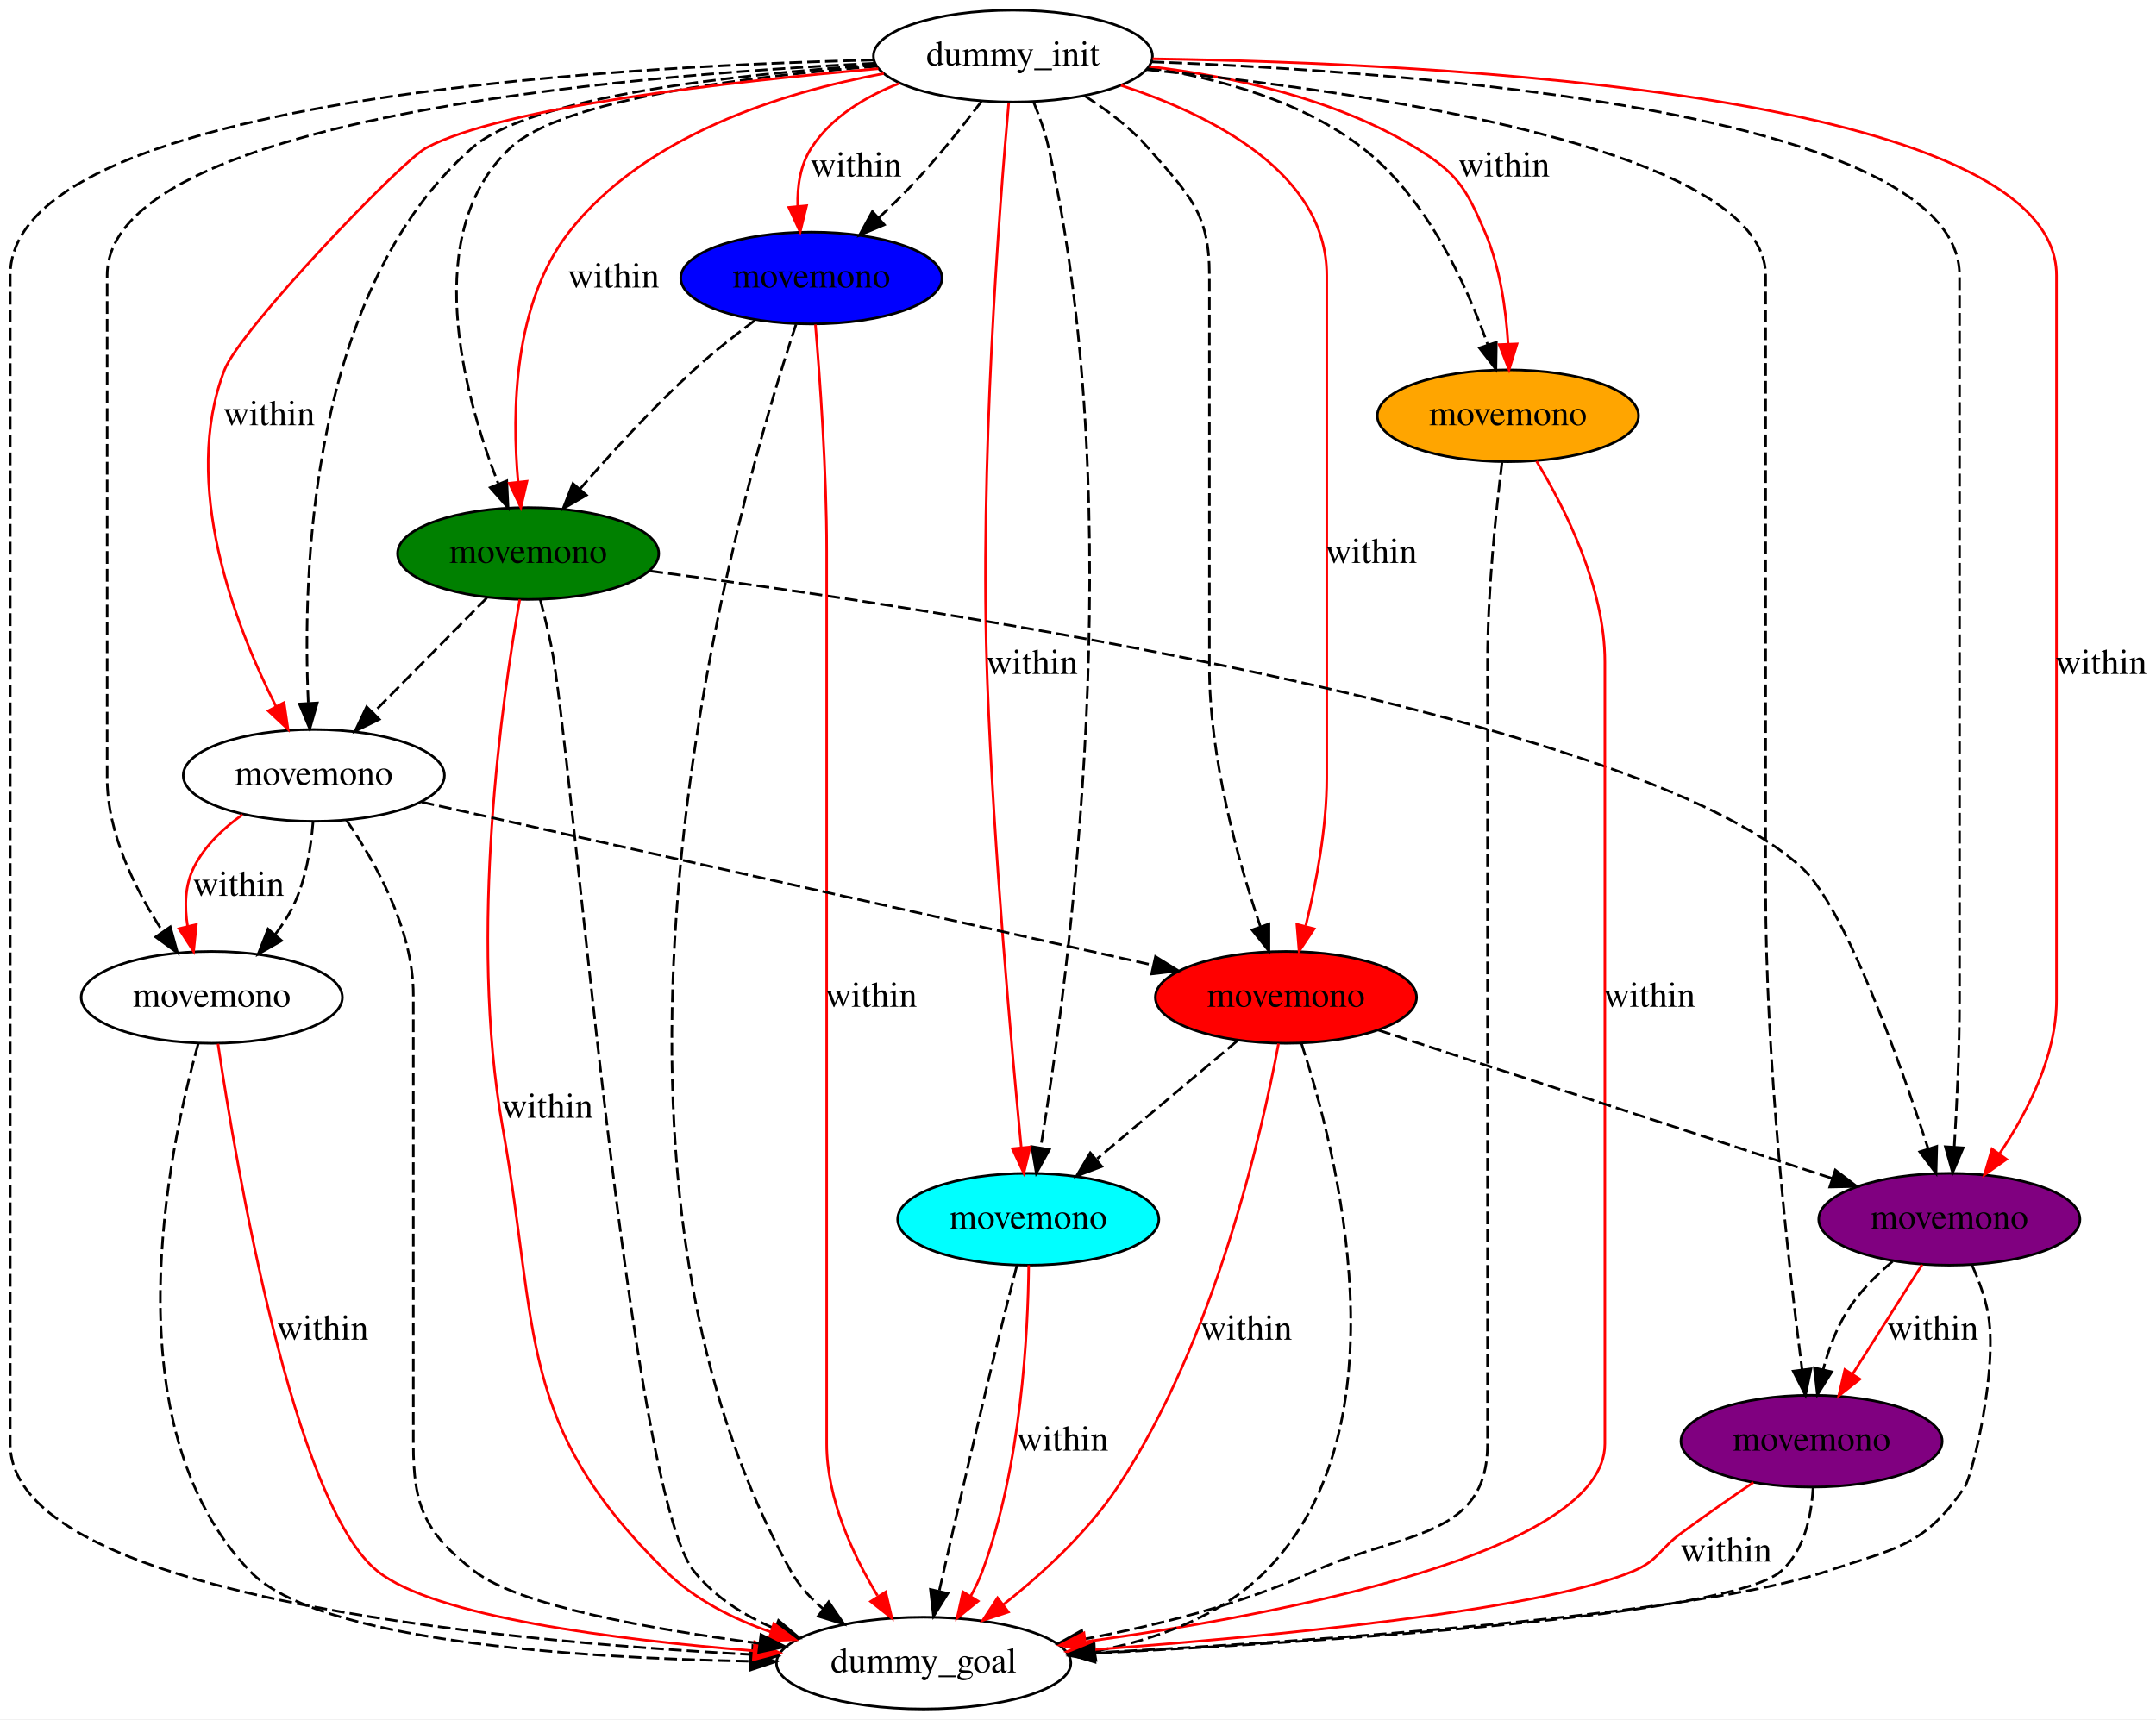
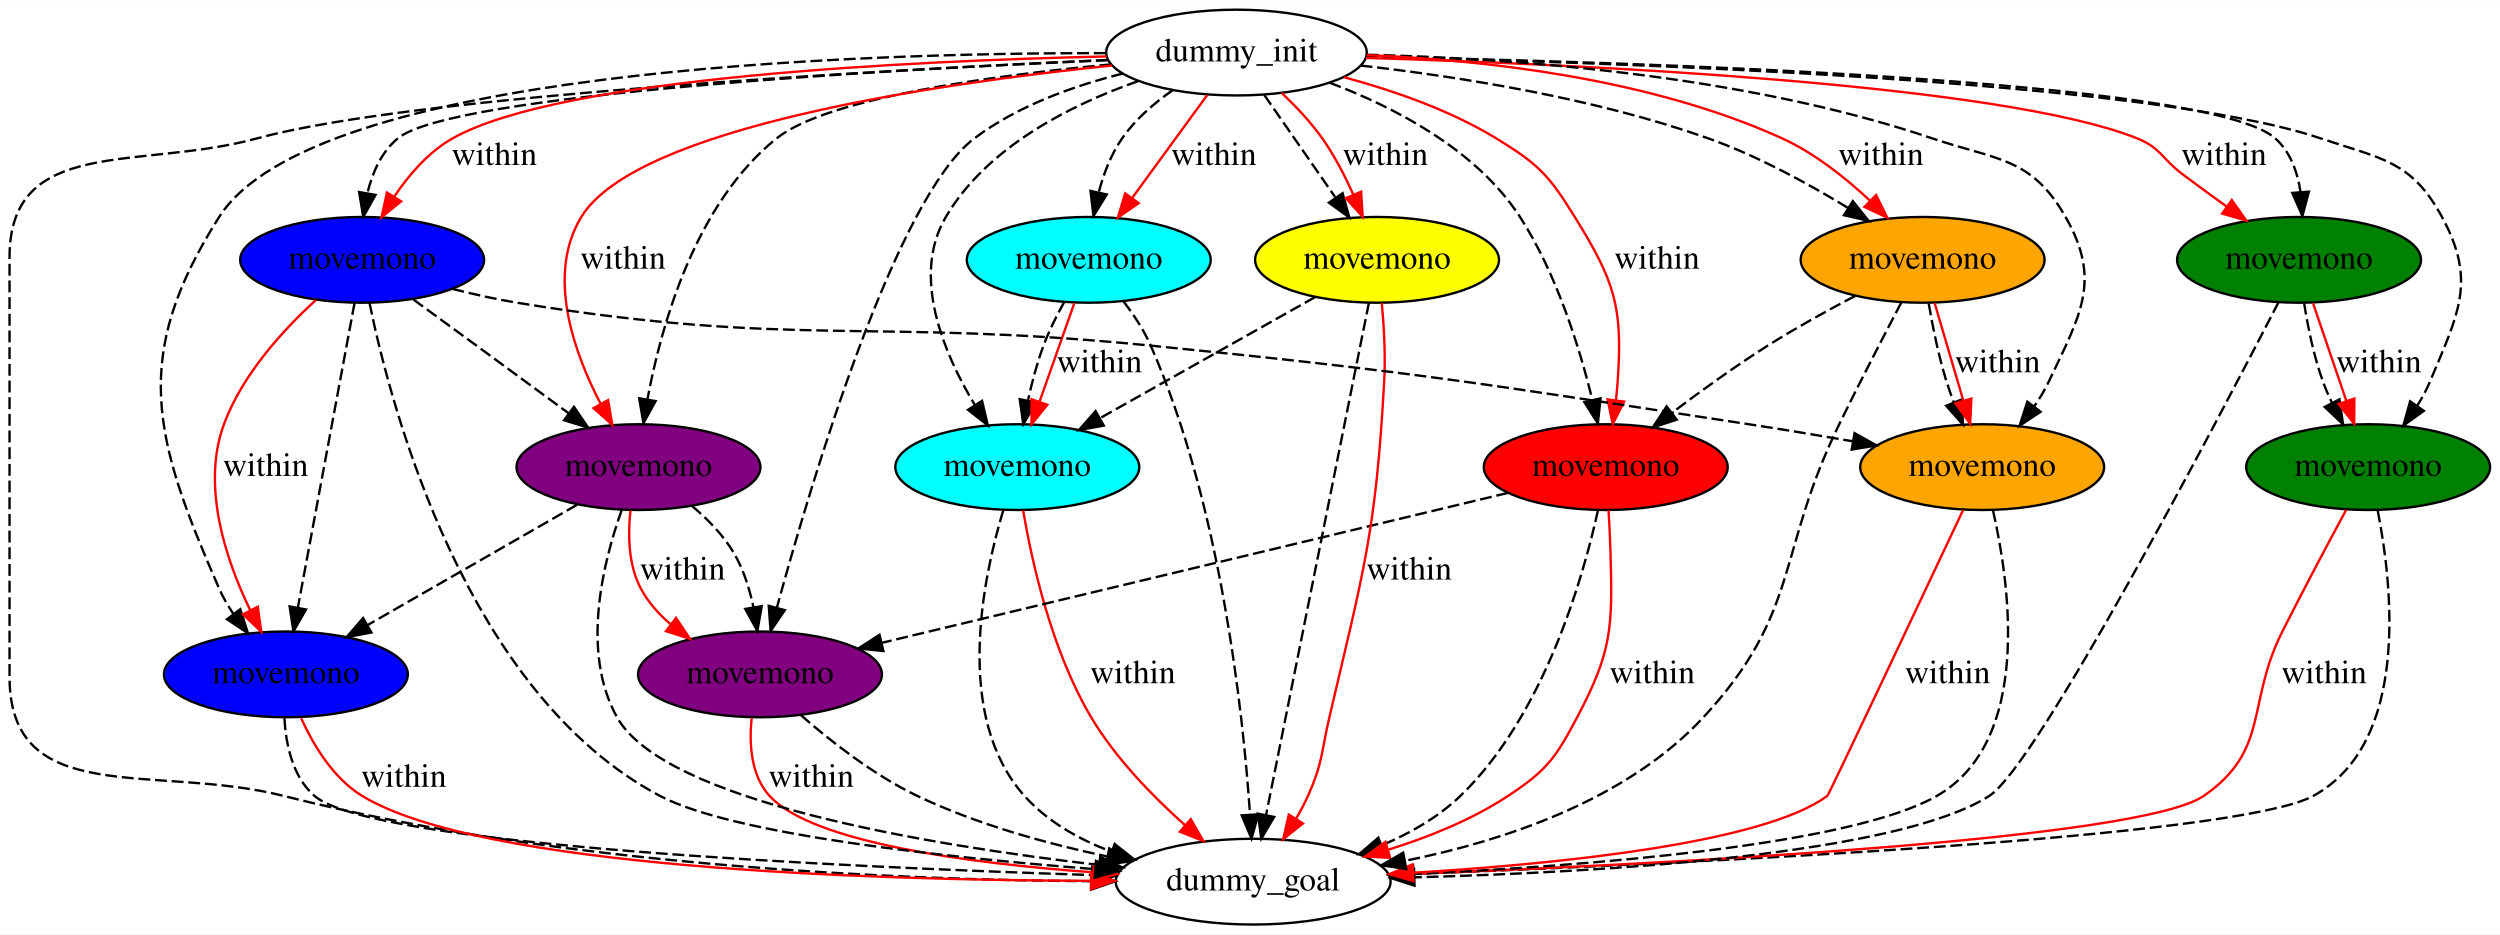
- <svg xmlns="http://www.w3.org/2000/svg" width="845pt" height="674pt" viewBox="0.00 0.00 845.00 674.00">
-   <g id="graph0" class="graph" transform="scale(1 1) rotate(0) translate(4 670)">
-     <polygon fill="white" stroke="transparent" points="-4,4 -4,-670 841,-670 841,4 -4,4" />
+ <svg xmlns="http://www.w3.org/2000/svg" width="1049pt" height="392pt" viewBox="0.00 0.00 1049.35 392.00">
+   <g id="graph0" class="graph" transform="scale(1 1) rotate(0) translate(4 388)">
+     <polygon fill="white" stroke="transparent" points="-4,4 -4,-388 1045.35,-388 1045.35,4 -4,4" />
    <g id="node1" class="node">
-       <ellipse fill="white" stroke="black" cx="393" cy="-648" rx="54.69" ry="18" />
-       <text text-anchor="middle" x="393" y="-644.3" font-family="Times,serif" font-size="14.00">dummy_init</text>
+       <ellipse fill="white" stroke="black" cx="515" cy="-366" rx="54.69" ry="18" />
+       <text text-anchor="middle" x="515" y="-362.3" font-family="Times,serif" font-size="14.00">dummy_init</text>
    </g>
    <g id="node2" class="node">
-       <ellipse fill="white" stroke="black" cx="358" cy="-18" rx="57.69" ry="18" />
-       <text text-anchor="middle" x="358" y="-14.3" font-family="Times,serif" font-size="14.00">dummy_goal</text>
+       <ellipse fill="white" stroke="black" cx="522" cy="-18" rx="57.69" ry="18" />
+       <text text-anchor="middle" x="522" y="-14.3" font-family="Times,serif" font-size="14.00">dummy_goal</text>
+     </g>
+     <g id="edge12" class="edge">
+       <path fill="none" stroke="black" stroke-dasharray="5,2" d="M460.97,-362.83C365.26,-358.58 169.8,-347.97 104,-330 54.52,-316.49 0,-331.29 0,-280 0,-280 0,-280 0,-104 0,-48.27 60.97,-67.68 115,-54 231.53,-24.5 372.18,-18.72 453.91,-18.18" />
+       <polygon fill="black" stroke="black" points="454.09,-21.68 464.07,-18.14 454.06,-14.68 454.09,-21.68" />
+     </g>
+     <g id="node3" class="node">
+       <ellipse fill="blue" stroke="black" cx="116" cy="-105" rx="51.19" ry="18" />
+       <text text-anchor="middle" x="116" y="-101.3" font-family="Times,serif" font-size="14.00">movemono</text>
+     </g>
+     <g id="edge11" class="edge">
+       <path fill="none" stroke="black" stroke-dasharray="5,2" d="M460.1,-365.78C353.88,-365.87 127.21,-358.69 88,-297 50.81,-238.48 60.2,-204.52 88,-141 89.6,-137.34 91.69,-133.73 94.01,-130.31" />
+       <polygon fill="black" stroke="black" points="96.85,-132.35 100.08,-122.26 91.26,-128.14 96.85,-132.35" />
+     </g>
+     <g id="node4" class="node">
+       <ellipse fill="cyan" stroke="black" cx="423" cy="-192" rx="51.19" ry="18" />
+       <text text-anchor="middle" x="423" y="-188.3" font-family="Times,serif" font-size="14.00">movemono</text>
+     </g>
+     <g id="edge25" class="edge">
+       <path fill="none" stroke="black" stroke-dasharray="5,2" d="M473.75,-354.01C445.57,-344.11 410.32,-326.48 393,-297 378.44,-272.22 391.98,-239.93 405.25,-217.95" />
+       <polygon fill="black" stroke="black" points="408.21,-219.81 410.64,-209.5 402.31,-216.05 408.21,-219.81" />
+     </g>
+     <g id="node5" class="node">
+       <ellipse fill="cyan" stroke="black" cx="453" cy="-279" rx="51.19" ry="18" />
+       <text text-anchor="middle" x="453" y="-275.3" font-family="Times,serif" font-size="14.00">movemono</text>
+     </g>
+     <g id="edge28" class="edge">
+       <path fill="none" stroke="black" stroke-dasharray="5,2" d="M488.3,-350.26C480.47,-344.8 472.53,-337.96 467,-330 462.35,-323.31 459.24,-315.11 457.16,-307.3" />
+       <polygon fill="black" stroke="black" points="460.55,-306.43 454.98,-297.42 453.72,-307.94 460.55,-306.43" />
+     </g>
+     <g id="edge50" class="edge">
+       <path fill="none" stroke="red" d="M502.75,-348.21C493.75,-335.87 481.37,-318.89 471.21,-304.97" />
+       <polygon fill="red" stroke="red" points="473.94,-302.77 465.22,-296.76 468.29,-306.9 473.94,-302.77" />
+       <text text-anchor="middle" x="505.5" y="-318.8" font-family="Times,serif" font-size="14.00">within</text>
+     </g>
+     <g id="node6" class="node">
+       <ellipse fill="red" stroke="black" cx="670" cy="-192" rx="51.19" ry="18" />
+       <text text-anchor="middle" x="670" y="-188.3" font-family="Times,serif" font-size="14.00">movemono</text>
+     </g>
+     <g id="edge20" class="edge">
+       <path fill="none" stroke="black" stroke-dasharray="5,2" d="M554.15,-353.33C581.29,-343.07 615.72,-325.27 634,-297 649.34,-273.28 658.96,-242.28 664.36,-220.32" />
+       <polygon fill="black" stroke="black" points="667.83,-220.86 666.68,-210.33 661.01,-219.28 667.83,-220.86" />
+     </g>
+     <g id="edge49" class="edge">
+       <path fill="none" stroke="red" d="M560.02,-355.68C580.51,-350.18 604.49,-341.91 624,-330 641.7,-319.19 646.1,-314.64 657,-297 673.66,-270.04 677.25,-259.61 675,-228 674.82,-225.43 674.56,-222.76 674.26,-220.09" />
+       <polygon fill="red" stroke="red" points="677.71,-219.49 672.93,-210.04 670.77,-220.41 677.71,-219.49" />
+       <text text-anchor="middle" x="691.5" y="-275.3" font-family="Times,serif" font-size="14.00">within</text>
+     </g>
+     <g id="node7" class="node">
+       <ellipse fill="green" stroke="black" cx="990" cy="-192" rx="51.19" ry="18" />
+       <text text-anchor="middle" x="990" y="-188.3" font-family="Times,serif" font-size="14.00">movemono</text>
+     </g>
+     <g id="edge16" class="edge">
+       <path fill="none" stroke="black" stroke-dasharray="5,2" d="M569.32,-364.16C673.43,-362 897.19,-354.58 970,-330 995.58,-321.37 1008.1,-320.72 1021,-297 1035.69,-269.99 1027.82,-256.38 1016,-228 1014.55,-224.51 1012.67,-221.05 1010.59,-217.74" />
+       <polygon fill="black" stroke="black" points="1013.37,-215.61 1004.77,-209.42 1007.63,-219.62 1013.37,-215.61" />
+     </g>
+     <g id="node8" class="node">
+       <ellipse fill="green" stroke="black" cx="961" cy="-279" rx="51.19" ry="18" />
+       <text text-anchor="middle" x="961" y="-275.3" font-family="Times,serif" font-size="14.00">movemono</text>
+     </g>
+     <g id="edge34" class="edge">
+       <path fill="none" stroke="black" stroke-dasharray="5,2" d="M569.35,-364.24C679.93,-362.18 923.05,-354.85 951,-330 957.4,-324.31 960.39,-315.79 961.63,-307.38" />
+       <polygon fill="black" stroke="black" points="965.13,-307.62 962.4,-297.39 958.15,-307.09 965.13,-307.62" />
+     </g>
+     <g id="edge42" class="edge">
+       <path fill="none" stroke="red" d="M569.39,-363.75C659.52,-361.05 835.63,-352.94 893,-330 902.99,-326.01 903.4,-321.46 912,-315 917.98,-310.51 924.44,-305.8 930.64,-301.34" />
+       <polygon fill="red" stroke="red" points="932.78,-304.12 938.88,-295.46 928.71,-298.42 932.78,-304.12" />
+       <text text-anchor="middle" x="929.5" y="-318.8" font-family="Times,serif" font-size="14.00">within</text>
+     </g>
+     <g id="node9" class="node">
+       <ellipse fill="orange" stroke="black" cx="828" cy="-192" rx="51.19" ry="18" />
+       <text text-anchor="middle" x="828" y="-188.3" font-family="Times,serif" font-size="14.00">movemono</text>
+     </g>
+     <g id="edge22" class="edge">
+       <path fill="none" stroke="black" stroke-dasharray="5,2" d="M569.75,-365.09C629.55,-363.67 727.43,-356.89 807,-330 834.37,-320.75 848.67,-322.08 863,-297 878.29,-270.24 869.18,-255.86 856,-228 854.29,-224.38 852.14,-220.81 849.79,-217.4" />
+       <polygon fill="black" stroke="black" points="852.52,-215.22 843.69,-209.37 846.95,-219.45 852.52,-215.22" />
+     </g>
+     <g id="node10" class="node">
+       <ellipse fill="orange" stroke="black" cx="803" cy="-279" rx="51.19" ry="18" />
+       <text text-anchor="middle" x="803" y="-275.3" font-family="Times,serif" font-size="14.00">movemono</text>
+     </g>
+     <g id="edge36" class="edge">
+       <path fill="none" stroke="black" stroke-dasharray="5,2" d="M567.07,-360.56C607.72,-355.97 665.13,-346.99 713,-330 733.47,-322.74 754.78,-311.1 771.52,-300.89" />
+       <polygon fill="black" stroke="black" points="773.69,-303.66 780.32,-295.39 769.99,-297.72 773.69,-303.66" />
+     </g>
+     <g id="edge48" class="edge">
+       <path fill="none" stroke="red" d="M569.66,-364.93C617.6,-362.97 688.18,-355.42 744,-330 757.63,-323.79 770.59,-313.5 780.87,-303.86" />
+       <polygon fill="red" stroke="red" points="783.48,-306.2 788.17,-296.7 778.58,-301.2 783.48,-306.2" />
+       <text text-anchor="middle" x="785.5" y="-318.8" font-family="Times,serif" font-size="14.00">within</text>
+     </g>
+     <g id="node11" class="node">
+       <ellipse fill="purple" stroke="black" cx="315" cy="-105" rx="51.19" ry="18" />
+       <text text-anchor="middle" x="315" y="-101.3" font-family="Times,serif" font-size="14.00">movemono</text>
+     </g>
+     <g id="edge35" class="edge">
+       <path fill="none" stroke="black" stroke-dasharray="5,2" d="M467.31,-357.19C446.64,-352.04 423.09,-343.62 405,-330 372.2,-305.3 336.89,-187.19 322.12,-133.13" />
+       <polygon fill="black" stroke="black" points="325.43,-131.96 319.45,-123.21 318.67,-133.78 325.43,-131.96" />
+     </g>
+     <g id="node12" class="node">
+       <ellipse fill="purple" stroke="black" cx="264" cy="-192" rx="51.19" ry="18" />
+       <text text-anchor="middle" x="264" y="-188.3" font-family="Times,serif" font-size="14.00">movemono</text>
+     </g>
+     <g id="edge13" class="edge">
+       <path fill="none" stroke="black" stroke-dasharray="5,2" d="M462.44,-361.06C412.91,-356.38 343.2,-346.97 322,-330 287.94,-302.74 273.57,-251.81 267.74,-220.32" />
+       <polygon fill="black" stroke="black" points="271.19,-219.72 266.08,-210.44 264.29,-220.88 271.19,-219.72" />
+     </g>
+     <g id="edge51" class="edge">
+       <path fill="none" stroke="red" d="M462.77,-360.57C389.63,-353.06 263.04,-334.8 240,-297 225.32,-272.91 236.59,-240.69 248.13,-218.53" />
+       <polygon fill="red" stroke="red" points="251.24,-220.14 253.03,-209.7 245.12,-216.75 251.24,-220.14" />
+       <text text-anchor="middle" x="257.5" y="-275.3" font-family="Times,serif" font-size="14.00">within</text>
+     </g>
+     <g id="node13" class="node">
+       <ellipse fill="yellow" stroke="black" cx="574" cy="-279" rx="51.19" ry="18" />
+       <text text-anchor="middle" x="574" y="-275.3" font-family="Times,serif" font-size="14.00">movemono</text>
    </g>
    <g id="edge24" class="edge">
-       <path fill="none" stroke="black" stroke-dasharray="5,2" d="M338.36,-646.45C230.37,-643.89 0,-630.41 0,-562 0,-562 0,-562 0,-104 0,-44.88 187.13,-26.82 290.81,-21.34" />
-       <polygon fill="black" stroke="black" points="291.07,-24.84 300.88,-20.84 290.71,-17.85 291.07,-24.84" />
-     </g>
-     <g id="node3" class="node">
-       <ellipse fill="white" stroke="black" cx="79" cy="-279" rx="51.19" ry="18" />
-       <text text-anchor="middle" x="79" y="-275.3" font-family="Times,serif" font-size="14.00">movemono</text>
+       <path fill="none" stroke="black" stroke-dasharray="5,2" d="M526.66,-348.21C535.14,-335.98 546.78,-319.21 556.4,-305.36" />
+       <polygon fill="black" stroke="black" points="559.54,-306.97 562.37,-296.76 553.79,-302.98 559.54,-306.97" />
+     </g>
+     <g id="edge38" class="edge">
+       <path fill="none" stroke="red" d="M533.95,-349.08C539.9,-343.46 546.17,-336.83 551,-330 556.1,-322.79 560.51,-314.27 564.07,-306.32" />
+       <polygon fill="red" stroke="red" points="567.32,-307.62 567.98,-297.04 560.87,-304.9 567.32,-307.62" />
+       <text text-anchor="middle" x="577.5" y="-318.8" font-family="Times,serif" font-size="14.00">within</text>
+     </g>
+     <g id="node14" class="node">
+       <ellipse fill="blue" stroke="black" cx="148" cy="-279" rx="51.19" ry="18" />
+       <text text-anchor="middle" x="148" y="-275.3" font-family="Times,serif" font-size="14.00">movemono</text>
+     </g>
+     <g id="edge8" class="edge">
+       <path fill="none" stroke="black" stroke-dasharray="5,2" d="M461,-362.9C368.02,-358.82 185.48,-348.53 163,-330 156.06,-324.28 152.25,-315.49 150.18,-306.86" />
+       <polygon fill="black" stroke="black" points="153.63,-306.26 148.47,-297.01 146.73,-307.46 153.63,-306.26" />
+     </g>
+     <g id="edge46" class="edge">
+       <path fill="none" stroke="red" d="M460.5,-364.37C379.42,-362.57 231.66,-355.75 186,-330 175.92,-324.32 167.67,-314.76 161.47,-305.51" />
+       <polygon fill="red" stroke="red" points="164.37,-303.55 156.15,-296.88 158.41,-307.23 164.37,-303.55" />
+       <text text-anchor="middle" x="203.5" y="-318.8" font-family="Times,serif" font-size="14.00">within</text>
+     </g>
+     <g id="edge17" class="edge">
+       <path fill="none" stroke="black" stroke-dasharray="5,2" d="M115.38,-86.57C116,-75.55 118.81,-61.93 128,-54 152.09,-33.21 347.79,-24.18 454.01,-20.78" />
+       <polygon fill="black" stroke="black" points="454.42,-24.27 464.31,-20.46 454.21,-17.27 454.42,-24.27" />
+     </g>
+     <g id="edge43" class="edge">
+       <path fill="none" stroke="red" d="M122.39,-86.64C127.51,-75.35 135.86,-61.4 148,-54 197.71,-23.7 360.02,-18.64 453.68,-18.35" />
+       <polygon fill="red" stroke="red" points="453.92,-21.85 463.91,-18.34 453.91,-14.85 453.92,-21.85" />
+       <text text-anchor="middle" x="165.5" y="-57.8" font-family="Times,serif" font-size="14.00">within</text>
+     </g>
+     <g id="edge10" class="edge">
+       <path fill="none" stroke="black" stroke-dasharray="5,2" d="M417.07,-173.74C408.42,-144.98 396.35,-87.17 426,-54 435.61,-43.25 448.79,-35.8 462.31,-30.64" />
+       <polygon fill="black" stroke="black" points="463.84,-33.81 472.17,-27.26 461.58,-27.19 463.84,-33.81" />
+     </g>
+     <g id="edge45" class="edge">
+       <path fill="none" stroke="red" d="M425.46,-173.75C429.12,-152.21 437.41,-114.84 454,-87 464.22,-69.86 479.72,-53.9 493.34,-41.75" />
+       <polygon fill="red" stroke="red" points="495.81,-44.25 501.09,-35.06 491.24,-38.95 495.81,-44.25" />
+       <text text-anchor="middle" x="471.5" y="-101.3" font-family="Times,serif" font-size="14.00">within</text>
+     </g>
+     <g id="edge7" class="edge">
+       <path fill="none" stroke="black" stroke-dasharray="5,2" d="M467.62,-261.52C471.87,-255.96 476.14,-249.51 479,-243 508.39,-176.17 517.75,-89.41 520.69,-46.1" />
+       <polygon fill="black" stroke="black" points="524.18,-46.26 521.3,-36.06 517.2,-45.83 524.18,-46.26" />
+     </g>
+     <g id="edge30" class="edge">
+       <path fill="none" stroke="black" stroke-dasharray="5,2" d="M442.73,-261.36C439.57,-255.7 436.32,-249.22 434,-243 431.27,-235.67 429.11,-227.47 427.46,-219.87" />
+       <polygon fill="black" stroke="black" points="430.89,-219.14 425.52,-210.01 424.02,-220.49 430.89,-219.14" />
+     </g>
+     <g id="edge40" class="edge">
+       <path fill="none" stroke="red" d="M446.93,-260.8C442.75,-248.97 437.13,-233.03 432.38,-219.58" />
+       <polygon fill="red" stroke="red" points="435.59,-218.15 428.96,-209.89 428.99,-220.48 435.59,-218.15" />
+       <text text-anchor="middle" x="457.5" y="-231.8" font-family="Times,serif" font-size="14.00">within</text>
+     </g>
+     <g id="edge14" class="edge">
+       <path fill="none" stroke="black" stroke-dasharray="5,2" d="M666.73,-173.87C660.44,-145.32 644.05,-87.79 609,-54 599.75,-45.08 587.94,-38.34 576.02,-33.27" />
+       <polygon fill="black" stroke="black" points="577.08,-29.93 566.49,-29.56 574.54,-36.45 577.08,-29.93" />
+     </g>
+     <g id="edge52" class="edge">
+       <path fill="none" stroke="red" d="M671.17,-173.92C671.51,-168.22 671.83,-161.84 672,-156 672.89,-124.72 672.65,-114.65 658,-87 648.86,-69.75 645.3,-64.75 629,-54 613.93,-44.06 595.8,-36.74 578.79,-31.44" />
+       <polygon fill="red" stroke="red" points="579.51,-28 568.93,-28.54 577.54,-34.72 579.51,-28" />
+       <text text-anchor="middle" x="689.5" y="-101.3" font-family="Times,serif" font-size="14.00">within</text>
+     </g>
+     <g id="edge31" class="edge">
+       <path fill="none" stroke="black" stroke-dasharray="5,2" d="M628.93,-181.17C563.87,-165.59 437.23,-135.27 366.3,-118.28" />
+       <polygon fill="black" stroke="black" points="366.79,-114.8 356.25,-115.88 365.16,-121.61 366.79,-114.8" />
+     </g>
+     <g id="edge21" class="edge">
+       <path fill="none" stroke="black" stroke-dasharray="5,2" d="M994.02,-173.76C1000.25,-142.17 1007.63,-76.22 967,-54 934.74,-36.36 705.77,-25.64 589.46,-21.27" />
+       <polygon fill="black" stroke="black" points="589.37,-17.77 579.25,-20.9 589.11,-24.76 589.37,-17.77" />
+     </g>
+     <g id="edge53" class="edge">
+       <path fill="none" stroke="red" d="M980.78,-174.05C973.39,-160.36 962.83,-140.54 954,-123 938.71,-92.64 948.94,-73.36 921,-54 894.42,-35.58 695.84,-25.45 589.22,-21.29" />
+       <polygon fill="red" stroke="red" points="589.33,-17.79 579.2,-20.9 589.06,-24.78 589.33,-17.79" />
+       <text text-anchor="middle" x="971.5" y="-101.3" font-family="Times,serif" font-size="14.00">within</text>
+     </g>
+     <g id="edge3" class="edge">
+       <path fill="none" stroke="black" stroke-dasharray="5,2" d="M952.4,-261.21C926.69,-211.35 851.02,-66.82 831,-54 792.32,-29.24 668.61,-21.93 589.94,-19.82" />
+       <polygon fill="black" stroke="black" points="589.72,-16.31 579.63,-19.56 589.54,-23.31 589.72,-16.31" />
+     </g>
+     <g id="edge2" class="edge">
+       <path fill="none" stroke="black" stroke-dasharray="5,2" d="M963.11,-260.99C964.64,-251.15 967.14,-238.65 971,-228 972.07,-225.04 973.36,-222.03 974.76,-219.07" />
+       <polygon fill="black" stroke="black" points="977.98,-220.46 979.46,-209.97 971.76,-217.25 977.98,-220.46" />
+     </g>
+     <g id="edge54" class="edge">
+       <path fill="none" stroke="red" d="M966.87,-260.8C970.88,-249.05 976.27,-233.24 980.84,-219.84" />
+       <polygon fill="red" stroke="red" points="984.22,-220.77 984.14,-210.18 977.6,-218.51 984.22,-220.77" />
+       <text text-anchor="middle" x="994.5" y="-231.8" font-family="Times,serif" font-size="14.00">within</text>
+     </g>
+     <g id="edge15" class="edge">
+       <path fill="none" stroke="black" stroke-dasharray="5,2" d="M832.52,-173.9C839.67,-142.55 848.97,-76.98 809,-54 772.74,-33.15 662.05,-24.61 589.22,-21.19" />
+       <polygon fill="black" stroke="black" points="589.35,-17.7 579.2,-20.74 589.03,-24.69 589.35,-17.7" />
+     </g>
+     <g id="edge47" class="edge">
+       <path fill="none" stroke="red" d="M820,-174C802.77,-137.42 763.66,-54.49 763,-54 736.14,-34.17 650.67,-25.48 589.15,-21.74" />
+       <polygon fill="red" stroke="red" points="589.3,-18.24 579.11,-21.16 588.89,-25.23 589.3,-18.24" />
+       <text text-anchor="middle" x="813.5" y="-101.3" font-family="Times,serif" font-size="14.00">within</text>
+     </g>
+     <g id="edge4" class="edge">
+       <path fill="none" stroke="black" stroke-dasharray="5,2" d="M794.03,-261.05C786.84,-247.35 776.57,-227.54 768,-210 741.54,-155.87 751.95,-131.19 711,-87 678.59,-52.03 626.89,-35.02 585.75,-26.75" />
+       <polygon fill="black" stroke="black" points="586.28,-23.29 575.8,-24.88 584.98,-30.17 586.28,-23.29" />
+     </g>
+     <g id="edge33" class="edge">
+       <path fill="none" stroke="black" stroke-dasharray="5,2" d="M774.67,-263.85C763.09,-257.78 749.7,-250.4 738,-243 724.32,-234.34 709.78,-223.85 697.67,-214.71" />
+       <polygon fill="black" stroke="black" points="699.79,-211.92 689.71,-208.64 695.54,-217.49 699.79,-211.92" />
+     </g>
+     <g id="edge32" class="edge">
+       <path fill="none" stroke="black" stroke-dasharray="5,2" d="M805.56,-260.65C807.22,-250.93 809.69,-238.65 813,-228 813.88,-225.16 814.92,-222.24 816.03,-219.35" />
+       <polygon fill="black" stroke="black" points="819.38,-220.4 819.95,-209.82 812.9,-217.73 819.38,-220.4" />
+     </g>
+     <g id="edge39" class="edge">
+       <path fill="none" stroke="red" d="M808.06,-260.8C811.52,-249.05 816.17,-233.24 820.11,-219.84" />
+       <polygon fill="red" stroke="red" points="823.48,-220.76 822.95,-210.18 816.77,-218.78 823.48,-220.76" />
+       <text text-anchor="middle" x="834.5" y="-231.8" font-family="Times,serif" font-size="14.00">within</text>
+     </g>
+     <g id="edge5" class="edge">
+       <path fill="none" stroke="black" stroke-dasharray="5,2" d="M332.19,-87.85C344.81,-76.82 362.84,-62.68 381,-54 405.91,-42.09 435.3,-33.97 460.78,-28.57" />
+       <polygon fill="black" stroke="black" points="461.6,-31.98 470.7,-26.56 460.21,-25.12 461.6,-31.98" />
+     </g>
+     <g id="edge41" class="edge">
+       <path fill="none" stroke="red" d="M311.5,-86.63C310.4,-75.91 311.13,-62.62 319,-54 336.97,-34.32 402.84,-25.69 454.73,-21.92" />
+       <polygon fill="red" stroke="red" points="455.17,-25.39 464.91,-21.22 454.69,-18.41 455.17,-25.39" />
+       <text text-anchor="middle" x="336.5" y="-57.8" font-family="Times,serif" font-size="14.00">within</text>
    </g>
    <g id="edge19" class="edge">
-       <path fill="none" stroke="black" stroke-dasharray="5,2" d="M338.7,-645.18C239.25,-640.37 38,-623.08 38,-562 38,-562 38,-562 38,-365 38,-343.16 49.12,-321.01 59.78,-304.81" />
-       <polygon fill="black" stroke="black" points="62.75,-306.66 65.58,-296.45 57,-302.67 62.75,-306.66" />
-     </g>
-     <g id="node4" class="node">
-       <ellipse fill="green" stroke="black" cx="203" cy="-453" rx="51.19" ry="18" />
-       <text text-anchor="middle" x="203" y="-449.3" font-family="Times,serif" font-size="14.00">movemono</text>
-     </g>
-     <g id="edge16" class="edge">
-       <path fill="none" stroke="black" stroke-dasharray="5,2" d="M339.69,-643.99C288.59,-640 216.31,-631.09 196,-612 160.67,-578.8 177.41,-516.23 191.19,-480.6" />
-       <polygon fill="black" stroke="black" points="194.62,-481.48 195.14,-470.89 188.13,-478.84 194.62,-481.48" />
-     </g>
-     <g id="edge35" class="edge">
-       <path fill="none" stroke="red" d="M342.4,-641.18C302.44,-633.77 248.64,-616.97 219,-579 197.25,-551.14 196.58,-508.66 199.05,-481.11" />
-       <polygon fill="red" stroke="red" points="202.54,-481.32 200.15,-471 195.59,-480.56 202.54,-481.32" />
-       <text text-anchor="middle" x="236.5" y="-557.3" font-family="Times,serif" font-size="14.00">within</text>
-     </g>
-     <g id="node5" class="node">
-       <ellipse fill="cyan" stroke="black" cx="399" cy="-192" rx="51.19" ry="18" />
-       <text text-anchor="middle" x="399" y="-188.3" font-family="Times,serif" font-size="14.00">movemono</text>
+       <path fill="none" stroke="black" stroke-dasharray="5,2" d="M256.94,-173.92C249.17,-152.23 239.66,-114.35 255,-87 274.78,-51.74 384.86,-33.39 457.36,-25" />
+       <polygon fill="black" stroke="black" points="457.78,-28.48 467.33,-23.88 457,-21.52 457.78,-28.48" />
+     </g>
+     <g id="edge23" class="edge">
+       <path fill="none" stroke="black" stroke-dasharray="5,2" d="M238.22,-176.19C213.81,-162.18 177.02,-141.04 150.17,-125.63" />
+       <polygon fill="black" stroke="black" points="151.9,-122.58 141.48,-120.64 148.41,-128.65 151.9,-122.58" />
+     </g>
+     <g id="edge1" class="edge">
+       <path fill="none" stroke="black" stroke-dasharray="5,2" d="M286.48,-175.66C293.02,-170.17 299.58,-163.47 304,-156 308.04,-149.16 310.61,-141.01 312.23,-133.28" />
+       <polygon fill="black" stroke="black" points="315.72,-133.63 313.9,-123.19 308.81,-132.48 315.72,-133.63" />
+     </g>
+     <g id="edge55" class="edge">
+       <path fill="none" stroke="red" d="M260.63,-173.82C259.51,-163.7 259.69,-150.96 265,-141 268.04,-135.29 272.48,-130.32 277.47,-126.05" />
+       <polygon fill="red" stroke="red" points="279.74,-128.72 285.64,-119.92 275.54,-123.12 279.74,-128.72" />
+       <text text-anchor="middle" x="282.5" y="-144.8" font-family="Times,serif" font-size="14.00">within</text>
+     </g>
+     <g id="edge9" class="edge">
+       <path fill="none" stroke="black" stroke-dasharray="5,2" d="M570.59,-261.01C561.77,-217.1 538.18,-99.6 527.45,-46.15" />
+       <polygon fill="black" stroke="black" points="530.82,-45.17 525.42,-36.06 523.96,-46.55 530.82,-45.17" />
+     </g>
+     <g id="edge37" class="edge">
+       <path fill="none" stroke="red" d="M576,-260.88C576.89,-251.22 577.61,-238.94 577,-228 573.49,-164.6 568.45,-148.83 554,-87 550.54,-72.2 551.25,-67.86 545,-54 543.55,-50.79 541.83,-47.54 539.98,-44.38" />
+       <polygon fill="red" stroke="red" points="542.89,-42.42 534.6,-35.82 536.96,-46.15 542.89,-42.42" />
+       <text text-anchor="middle" x="587.5" y="-144.8" font-family="Times,serif" font-size="14.00">within</text>
+     </g>
+     <g id="edge18" class="edge">
+       <path fill="none" stroke="black" stroke-dasharray="5,2" d="M548.04,-263.39C523.12,-249.36 485.3,-228.07 457.78,-212.58" />
+       <polygon fill="black" stroke="black" points="459.3,-209.42 448.87,-207.56 455.87,-215.52 459.3,-209.42" />
+     </g>
+     <g id="edge29" class="edge">
+       <path fill="none" stroke="black" stroke-dasharray="5,2" d="M151.09,-260.93C160.23,-216.37 191.7,-96.98 273,-54 303.75,-37.74 392.73,-28.16 455.51,-23.25" />
+       <polygon fill="black" stroke="black" points="456.03,-26.72 465.73,-22.47 455.5,-19.74 456.03,-26.72" />
+     </g>
+     <g id="edge27" class="edge">
+       <path fill="none" stroke="black" stroke-dasharray="5,2" d="M144.81,-260.88C139.26,-231 127.74,-169.11 121.07,-133.27" />
+       <polygon fill="black" stroke="black" points="124.44,-132.24 119.17,-123.05 117.56,-133.52 124.44,-132.24" />
+     </g>
+     <g id="edge44" class="edge">
+       <path fill="none" stroke="red" d="M128.56,-262.12C114.87,-249.6 97.67,-230.82 90,-210 80.46,-184.1 90.69,-153.31 101,-131.99" />
+       <polygon fill="red" stroke="red" points="104.21,-133.4 105.66,-122.91 97.98,-130.2 104.21,-133.4" />
+       <text text-anchor="middle" x="107.5" y="-188.3" font-family="Times,serif" font-size="14.00">within</text>
    </g>
    <g id="edge6" class="edge">
-       <path fill="none" stroke="black" stroke-dasharray="5,2" d="M401.12,-629.91C403.43,-624.32 405.67,-618.01 407,-612 439.11,-467.34 415.07,-287.66 403.89,-220.24" />
-       <polygon fill="black" stroke="black" points="407.29,-219.32 402.16,-210.05 400.39,-220.49 407.29,-219.32" />
-     </g>
-     <g id="edge29" class="edge">
-       <path fill="none" stroke="red" d="M391.36,-629.77C387.76,-589.78 379.73,-487.5 383,-402 385.5,-336.55 392.4,-259.81 396.27,-220.02" />
-       <polygon fill="red" stroke="red" points="399.75,-220.34 397.25,-210.04 392.79,-219.65 399.75,-220.34" />
-       <text text-anchor="middle" x="400.5" y="-405.8" font-family="Times,serif" font-size="14.00">within</text>
-     </g>
-     <g id="node6" class="node">
-       <ellipse fill="orange" stroke="black" cx="587" cy="-507" rx="51.19" ry="18" />
-       <text text-anchor="middle" x="587" y="-503.3" font-family="Times,serif" font-size="14.00">movemono</text>
-     </g>
-     <g id="edge4" class="edge">
-       <path fill="none" stroke="black" stroke-dasharray="5,2" d="M446.19,-643.46C473.58,-639.31 506.14,-630.51 530,-612 555.2,-592.45 570.77,-558.49 579.14,-534.71" />
-       <polygon fill="black" stroke="black" points="582.46,-535.81 582.29,-525.22 575.82,-533.6 582.46,-535.81" />
-     </g>
-     <g id="edge38" class="edge">
-       <path fill="none" stroke="red" d="M446.43,-643.95C478.7,-640.06 519.53,-631.36 551,-612 567.14,-602.07 570.52,-596.41 578,-579 583.88,-565.31 586.23,-548.86 587.06,-535.25" />
-       <polygon fill="red" stroke="red" points="590.57,-535.17 587.44,-525.04 583.57,-534.9 590.57,-535.17" />
-       <text text-anchor="middle" x="585.5" y="-600.8" font-family="Times,serif" font-size="14.00">within</text>
-     </g>
-     <g id="node7" class="node">
-       <ellipse fill="red" stroke="black" cx="500" cy="-279" rx="51.19" ry="18" />
-       <text text-anchor="middle" x="500" y="-275.3" font-family="Times,serif" font-size="14.00">movemono</text>
-     </g>
-     <g id="edge22" class="edge">
-       <path fill="none" stroke="black" stroke-dasharray="5,2" d="M421.08,-632.42C429.85,-626.89 439.04,-619.98 446,-612 462.2,-593.43 470,-586.65 470,-562 470,-562 470,-562 470,-408.5 470,-372.66 481.2,-332.63 489.92,-306.92" />
-       <polygon fill="black" stroke="black" points="493.34,-307.76 493.34,-297.16 486.73,-305.44 493.34,-307.76" />
-     </g>
-     <g id="edge34" class="edge">
-       <path fill="none" stroke="red" d="M435.33,-636.54C470.91,-624.91 516,-602.23 516,-562 516,-562 516,-562 516,-365 516,-345.41 511.85,-323.72 507.77,-307.15" />
-       <polygon fill="red" stroke="red" points="511.06,-305.88 505.15,-297.08 504.28,-307.64 511.06,-305.88" />
-       <text text-anchor="middle" x="533.5" y="-449.3" font-family="Times,serif" font-size="14.00">within</text>
-     </g>
-     <g id="node8" class="node">
-       <ellipse fill="blue" stroke="black" cx="314" cy="-561" rx="51.19" ry="18" />
-       <text text-anchor="middle" x="314" y="-557.3" font-family="Times,serif" font-size="14.00">movemono</text>
-     </g>
-     <g id="edge7" class="edge">
-       <path fill="none" stroke="black" stroke-dasharray="5,2" d="M380.68,-630.22C373.09,-620.23 362.93,-607.5 353,-597 349.09,-592.87 344.77,-588.67 340.47,-584.68" />
-       <polygon fill="black" stroke="black" points="342.6,-581.89 332.84,-577.78 337.91,-587.08 342.6,-581.89" />
-     </g>
-     <g id="edge40" class="edge">
-       <path fill="none" stroke="red" d="M348.62,-637.38C335.2,-632.17 321.94,-624.2 314,-612 309.65,-605.32 308.43,-597.01 308.64,-589.08" />
-       <polygon fill="red" stroke="red" points="312.13,-589.36 309.6,-579.07 305.16,-588.69 312.13,-589.36" />
-       <text text-anchor="middle" x="331.5" y="-600.8" font-family="Times,serif" font-size="14.00">within</text>
-     </g>
-     <g id="node9" class="node">
-       <ellipse fill="purple" stroke="black" cx="706" cy="-105" rx="51.19" ry="18" />
-       <text text-anchor="middle" x="706" y="-101.3" font-family="Times,serif" font-size="14.00">movemono</text>
-     </g>
-     <g id="edge27" class="edge">
-       <path fill="none" stroke="black" stroke-dasharray="5,2" d="M445.4,-642.7C530.17,-634.28 688,-611.9 688,-562 688,-562 688,-562 688,-321.5 688,-253.43 697.03,-173.69 702.3,-132.95" />
-       <polygon fill="black" stroke="black" points="705.77,-133.37 703.61,-123 698.83,-132.46 705.77,-133.37" />
-     </g>
-     <g id="node10" class="node">
-       <ellipse fill="purple" stroke="black" cx="760" cy="-192" rx="51.19" ry="18" />
-       <text text-anchor="middle" x="760" y="-188.3" font-family="Times,serif" font-size="14.00">movemono</text>
-     </g>
-     <g id="edge10" class="edge">
-       <path fill="none" stroke="black" stroke-dasharray="5,2" d="M447.34,-645.75C550.39,-641.9 764,-626.18 764,-562 764,-562 764,-562 764,-278 764,-258.73 762.96,-237.03 761.94,-220.38" />
-       <polygon fill="black" stroke="black" points="765.43,-220 761.29,-210.25 758.44,-220.45 765.43,-220" />
-     </g>
-     <g id="edge31" class="edge">
-       <path fill="none" stroke="red" d="M447.74,-646.93C559.18,-645.29 802,-633.53 802,-562 802,-562 802,-562 802,-278 802,-256.06 790.61,-233.92 779.69,-217.74" />
-       <polygon fill="red" stroke="red" points="782.41,-215.51 773.75,-209.4 776.71,-219.57 782.41,-215.51" />
-       <text text-anchor="middle" x="819.5" y="-405.8" font-family="Times,serif" font-size="14.00">within</text>
-     </g>
-     <g id="node11" class="node">
-       <ellipse fill="white" stroke="black" cx="119" cy="-366" rx="51.19" ry="18" />
-       <text text-anchor="middle" x="119" y="-362.3" font-family="Times,serif" font-size="14.00">movemono</text>
+       <path fill="none" stroke="black" stroke-dasharray="5,2" d="M185.89,-266.81C194.72,-264.56 204.14,-262.45 213,-261 329.95,-241.92 361.09,-254.73 479,-243 590.96,-231.86 618.77,-226.95 730,-210 744.15,-207.84 759.41,-205.3 773.58,-202.85" />
+       <polygon fill="black" stroke="black" points="774.42,-206.26 783.67,-201.09 773.22,-199.36 774.42,-206.26" />
    </g>
    <g id="edge26" class="edge">
-       <path fill="none" stroke="black" stroke-dasharray="5,2" d="M339.2,-644.49C284.29,-640.84 203.96,-632.14 181,-612 117.41,-556.22 114.44,-445.51 116.84,-394.23" />
-       <polygon fill="black" stroke="black" points="120.34,-394.42 117.42,-384.24 113.35,-394.02 120.34,-394.42" />
-     </g>
-     <g id="edge30" class="edge">
-       <path fill="none" stroke="red" d="M340.23,-643.07C282.08,-638.03 192.81,-627.98 163,-612 153.02,-606.65 90.07,-540.72 84,-525 66.76,-480.34 87.97,-425.15 104.09,-393.22" />
-       <polygon fill="red" stroke="red" points="107.33,-394.57 108.88,-384.09 101.13,-391.32 107.33,-394.57" />
-       <text text-anchor="middle" x="101.5" y="-503.3" font-family="Times,serif" font-size="14.00">within</text>
-     </g>
-     <g id="edge1" class="edge">
-       <path fill="none" stroke="black" stroke-dasharray="5,2" d="M73.7,-260.82C61.98,-219.01 39.05,-111.2 94,-54 120.16,-26.77 220.44,-20.04 289.59,-18.73" />
-       <polygon fill="black" stroke="black" points="290.03,-22.23 299.98,-18.57 289.93,-15.23 290.03,-22.23" />
-     </g>
-     <g id="edge37" class="edge">
-       <path fill="none" stroke="red" d="M81.43,-260.8C88.55,-213.01 110.97,-80.45 144,-54 166.26,-36.18 237.11,-27.19 291.25,-22.83" />
-       <polygon fill="red" stroke="red" points="291.79,-26.29 301.49,-22.04 291.25,-19.31 291.79,-26.29" />
-       <text text-anchor="middle" x="122.5" y="-144.8" font-family="Times,serif" font-size="14.00">within</text>
-     </g>
-     <g id="edge5" class="edge">
-       <path fill="none" stroke="black" stroke-dasharray="5,2" d="M207.73,-434.99C209.22,-429.3 210.79,-422.9 212,-417 220.2,-377.02 242.45,-85.82 268,-54 276.12,-43.89 287.54,-36.7 299.53,-31.58" />
-       <polygon fill="black" stroke="black" points="301.12,-34.72 309.22,-27.9 298.63,-28.18 301.12,-34.72" />
-     </g>
-     <g id="edge39" class="edge">
-       <path fill="none" stroke="red" d="M199.71,-434.97C192.99,-397.32 179.42,-304.27 193,-228 207.45,-146.88 198.19,-111.71 257,-54 268.25,-42.96 283.14,-35.4 298.03,-30.22" />
-       <polygon fill="red" stroke="red" points="299.29,-33.49 307.77,-27.14 297.18,-26.81 299.29,-33.49" />
-       <text text-anchor="middle" x="210.5" y="-231.8" font-family="Times,serif" font-size="14.00">within</text>
-     </g>
-     <g id="edge18" class="edge">
-       <path fill="none" stroke="black" stroke-dasharray="5,2" d="M250.91,-446.12C362.46,-431.55 635.11,-390.5 702,-330 718.95,-314.66 740.2,-255.03 751.69,-219.69" />
-       <polygon fill="black" stroke="black" points="755.07,-220.59 754.79,-210 748.41,-218.46 755.07,-220.59" />
-     </g>
-     <g id="edge2" class="edge">
-       <path fill="none" stroke="black" stroke-dasharray="5,2" d="M186.8,-435.61C174.14,-422.79 156.36,-404.8 142.18,-390.46" />
-       <polygon fill="black" stroke="black" points="144.66,-387.99 135.15,-383.34 139.69,-392.91 144.66,-387.99" />
-     </g>
-     <g id="edge14" class="edge">
-       <path fill="none" stroke="black" stroke-dasharray="5,2" d="M394.56,-173.92C393.09,-168.23 391.46,-161.84 390,-156 380.54,-118.13 370.42,-74.16 364.15,-46.46" />
-       <polygon fill="black" stroke="black" points="367.49,-45.33 361.87,-36.34 360.66,-46.87 367.49,-45.33" />
-     </g>
-     <g id="edge32" class="edge">
-       <path fill="none" stroke="red" d="M399.18,-173.97C398.92,-147.47 396.3,-95.15 381,-54 379.77,-50.7 378.18,-47.39 376.42,-44.2" />
-       <polygon fill="red" stroke="red" points="379.35,-42.28 371.11,-35.61 373.39,-45.96 379.35,-42.28" />
-       <text text-anchor="middle" x="412.5" y="-101.3" font-family="Times,serif" font-size="14.00">within</text>
-     </g>
-     <g id="edge17" class="edge">
-       <path fill="none" stroke="black" stroke-dasharray="5,2" d="M584.69,-488.78C582.32,-469.69 579,-437.95 579,-410.5 579,-410.5 579,-410.5 579,-104 579,-66.49 545.11,-69.62 511,-54 482.76,-41.07 449.33,-32.71 420.93,-27.42" />
-       <polygon fill="black" stroke="black" points="421.17,-23.91 410.72,-25.61 419.95,-30.8 421.17,-23.91" />
-     </g>
-     <g id="edge33" class="edge">
-       <path fill="none" stroke="red" d="M598.2,-489.2C609.4,-470.73 625,-439.76 625,-410.5 625,-410.5 625,-410.5 625,-104 625,-61.52 500.72,-37.44 421.74,-26.42" />
-       <polygon fill="red" stroke="red" points="421.77,-22.9 411.39,-25.02 420.83,-29.83 421.77,-22.9" />
-       <text text-anchor="middle" x="642.5" y="-275.3" font-family="Times,serif" font-size="14.00">within</text>
-     </g>
-     <g id="edge11" class="edge">
-       <path fill="none" stroke="black" stroke-dasharray="5,2" d="M506.06,-261C519.79,-219.13 547.91,-110.35 492,-54 474.44,-36.3 449.12,-27.2 425.21,-22.63" />
-       <polygon fill="black" stroke="black" points="425.52,-19.13 415.08,-20.94 424.36,-26.04 425.52,-19.13" />
-     </g>
-     <g id="edge42" class="edge">
-       <path fill="none" stroke="red" d="M497.1,-260.88C490.54,-225.8 472.07,-144.26 434,-87 422.17,-69.21 404.61,-53.09 389.35,-41.01" />
-       <polygon fill="red" stroke="red" points="391.22,-38.03 381.16,-34.73 386.96,-43.59 391.22,-38.03" />
-       <text text-anchor="middle" x="484.5" y="-144.8" font-family="Times,serif" font-size="14.00">within</text>
-     </g>
-     <g id="edge15" class="edge">
-       <path fill="none" stroke="black" stroke-dasharray="5,2" d="M481,-262.01C465.48,-248.95 443.36,-230.33 426,-215.72" />
-       <polygon fill="black" stroke="black" points="427.82,-212.68 417.91,-208.92 423.31,-218.03 427.82,-212.68" />
-     </g>
-     <g id="edge20" class="edge">
-       <path fill="none" stroke="black" stroke-dasharray="5,2" d="M536.15,-266.18C582.59,-251 663.24,-224.63 714,-208.04" />
-       <polygon fill="black" stroke="black" points="715.32,-211.29 723.74,-204.86 713.14,-204.64 715.32,-211.29" />
-     </g>
-     <g id="edge13" class="edge">
-       <path fill="none" stroke="black" stroke-dasharray="5,2" d="M307.99,-542.81C285.44,-475.18 211.89,-222.83 306,-54 309.13,-48.39 313.58,-43.5 318.58,-39.3" />
-       <polygon fill="black" stroke="black" points="320.8,-42.02 326.78,-33.27 316.65,-36.38 320.8,-42.02" />
-     </g>
-     <g id="edge43" class="edge">
-       <path fill="none" stroke="red" d="M315.58,-542.76C317.35,-521.8 320,-485.33 320,-454 320,-454 320,-454 320,-104 320,-82.65 330.11,-60.7 339.91,-44.46" />
-       <polygon fill="red" stroke="red" points="343.13,-45.92 345.56,-35.6 337.23,-42.15 343.13,-45.92" />
-       <text text-anchor="middle" x="337.5" y="-275.3" font-family="Times,serif" font-size="14.00">within</text>
-     </g>
-     <g id="edge21" class="edge">
-       <path fill="none" stroke="black" stroke-dasharray="5,2" d="M291.83,-544.39C284.05,-538.59 275.41,-531.77 268,-525 252.11,-510.49 235.77,-492.62 223.44,-478.44" />
-       <polygon fill="black" stroke="black" points="225.85,-475.88 216.68,-470.57 220.54,-480.44 225.85,-475.88" />
-     </g>
-     <g id="edge9" class="edge">
-       <path fill="none" stroke="black" stroke-dasharray="5,2" d="M706.58,-86.61C705.95,-75.61 703.13,-62 694,-54 674.23,-36.68 517.36,-26.45 425.12,-21.88" />
-       <polygon fill="black" stroke="black" points="425.18,-18.38 415.03,-21.39 424.84,-25.37 425.18,-18.38" />
-     </g>
-     <g id="edge36" class="edge">
-       <path fill="none" stroke="red" d="M683.18,-88.81C674.29,-82.78 664.08,-75.69 655,-69 646.34,-62.62 645.92,-58.16 636,-54 598.96,-38.48 494.03,-28.42 424.21,-23.23" />
-       <polygon fill="red" stroke="red" points="424.41,-19.74 414.18,-22.5 423.9,-26.72 424.41,-19.74" />
-       <text text-anchor="middle" x="672.5" y="-57.8" font-family="Times,serif" font-size="14.00">within</text>
-     </g>
-     <g id="edge25" class="edge">
-       <path fill="none" stroke="black" stroke-dasharray="5,2" d="M768.92,-174C771.4,-168.42 773.75,-162.09 775,-156 779.43,-134.44 769.06,-91.53 766,-87 750.27,-63.69 738.67,-62.94 712,-54 660.46,-36.72 512.42,-26.65 424.96,-22.05" />
-       <polygon fill="black" stroke="black" points="425.04,-18.55 414.87,-21.53 424.68,-25.54 425.04,-18.55" />
-     </g>
-     <g id="edge23" class="edge">
-       <path fill="none" stroke="black" stroke-dasharray="5,2" d="M737.78,-175.51C731.25,-170.01 724.63,-163.34 720,-156 715.65,-149.11 712.63,-140.85 710.54,-133.05" />
-       <polygon fill="black" stroke="black" points="713.93,-132.18 708.29,-123.21 707.11,-133.74 713.93,-132.18" />
-     </g>
-     <g id="edge28" class="edge">
-       <path fill="none" stroke="red" d="M749.33,-174.21C741.57,-161.98 730.91,-145.21 722.11,-131.36" />
-       <polygon fill="red" stroke="red" points="724.96,-129.32 716.65,-122.76 719.05,-133.08 724.96,-129.32" />
-       <text text-anchor="middle" x="753.5" y="-144.8" font-family="Times,serif" font-size="14.00">within</text>
-     </g>
-     <g id="edge8" class="edge">
-       <path fill="none" stroke="black" stroke-dasharray="5,2" d="M131.77,-348.45C143.14,-332.02 158,-305.65 158,-280 158,-280 158,-280 158,-104 158,-79.35 162.52,-69.11 182,-54 199.32,-40.56 250.78,-31.32 293.61,-25.73" />
-       <polygon fill="black" stroke="black" points="294.24,-29.17 303.72,-24.45 293.36,-22.23 294.24,-29.17" />
-     </g>
-     <g id="edge3" class="edge">
-       <path fill="none" stroke="black" stroke-dasharray="5,2" d="M118.67,-347.6C117.89,-337.63 115.89,-325.13 111,-315 109.11,-311.08 106.63,-307.29 103.89,-303.73" />
-       <polygon fill="black" stroke="black" points="106.36,-301.23 97.18,-295.94 101.05,-305.8 106.36,-301.23" />
-     </g>
-     <g id="edge41" class="edge">
-       <path fill="none" stroke="red" d="M91.02,-350.61C83.45,-345.24 76.2,-338.36 72,-330 68.44,-322.92 68.27,-314.61 69.54,-306.81" />
-       <polygon fill="red" stroke="red" points="72.96,-307.55 71.87,-297.01 66.15,-305.93 72.96,-307.55" />
-       <text text-anchor="middle" x="89.5" y="-318.8" font-family="Times,serif" font-size="14.00">within</text>
-     </g>
-     <g id="edge12" class="edge">
-       <path fill="none" stroke="black" stroke-dasharray="5,2" d="M161.23,-355.58C231.41,-339.92 371.86,-308.59 448.02,-291.6" />
-       <polygon fill="black" stroke="black" points="448.87,-294.99 457.87,-289.4 447.35,-288.16 448.87,-294.99" />
+       <path fill="none" stroke="black" stroke-dasharray="5,2" d="M169.52,-262.34C177.8,-256.3 187.35,-249.34 196,-243 208.65,-233.73 222.61,-223.48 234.57,-214.68" />
+       <polygon fill="black" stroke="black" points="236.9,-217.31 242.88,-208.56 232.75,-211.67 236.9,-217.31" />
    </g>
  </g>
</svg>
